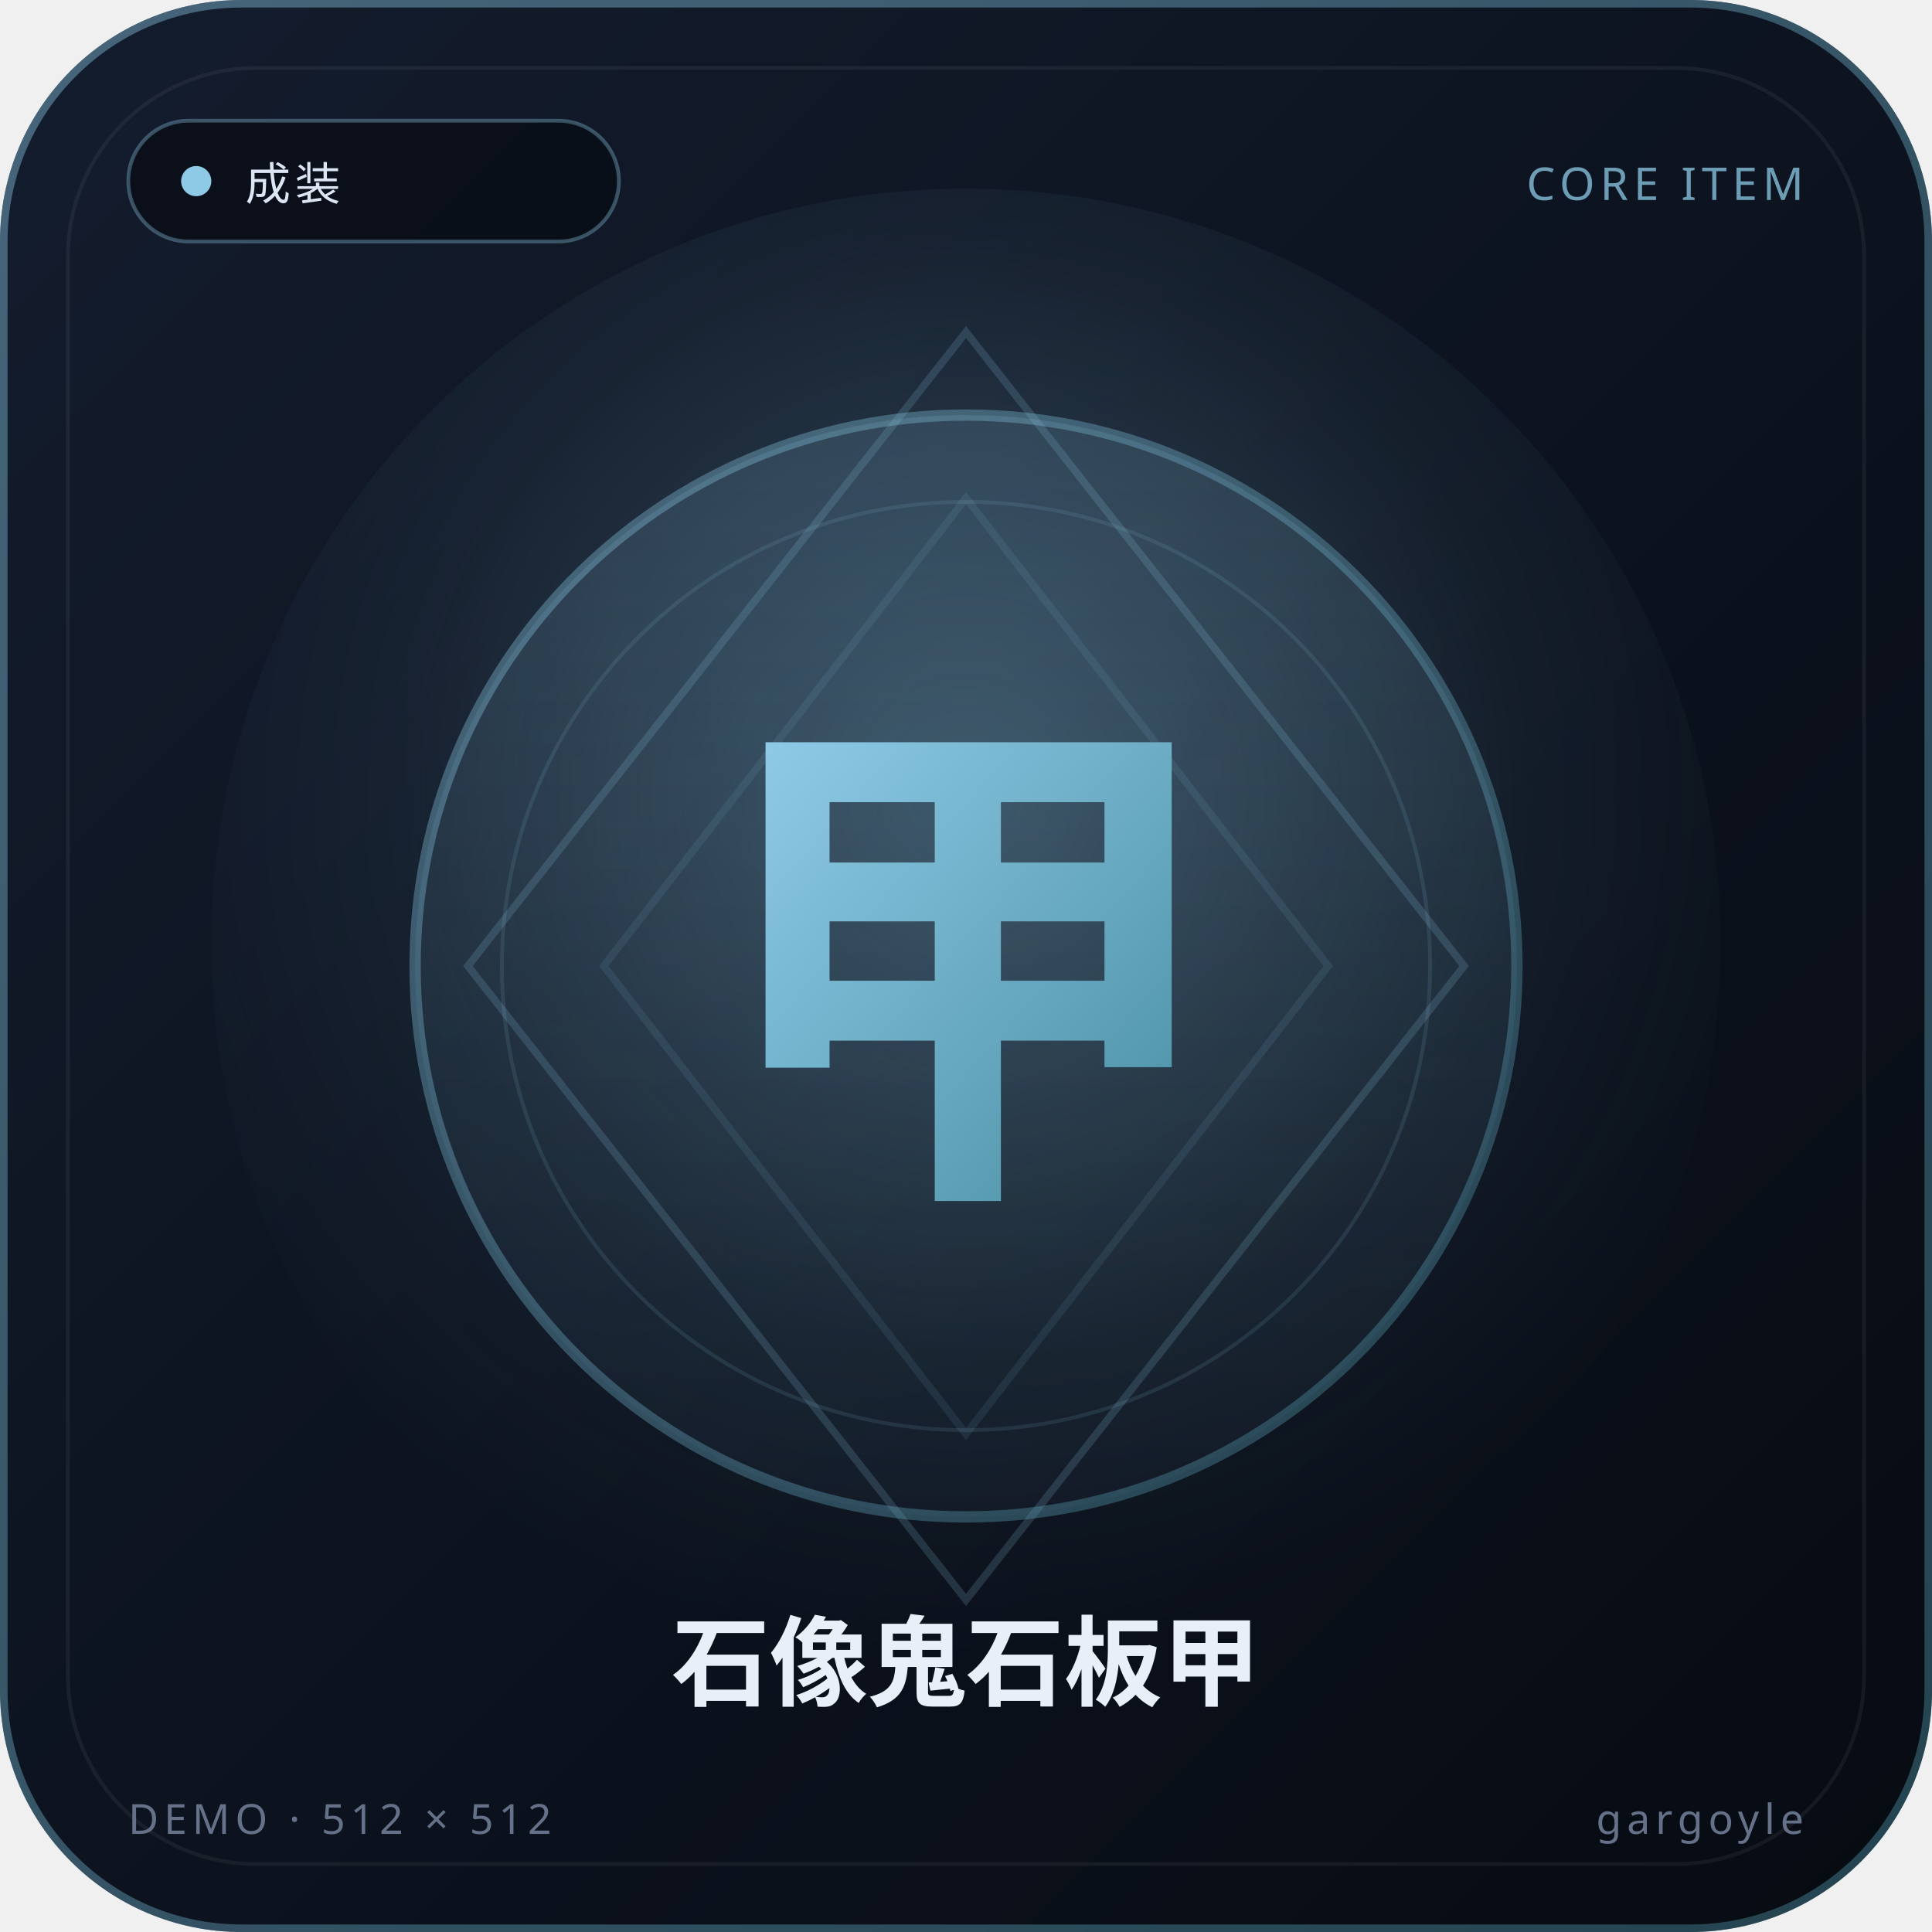
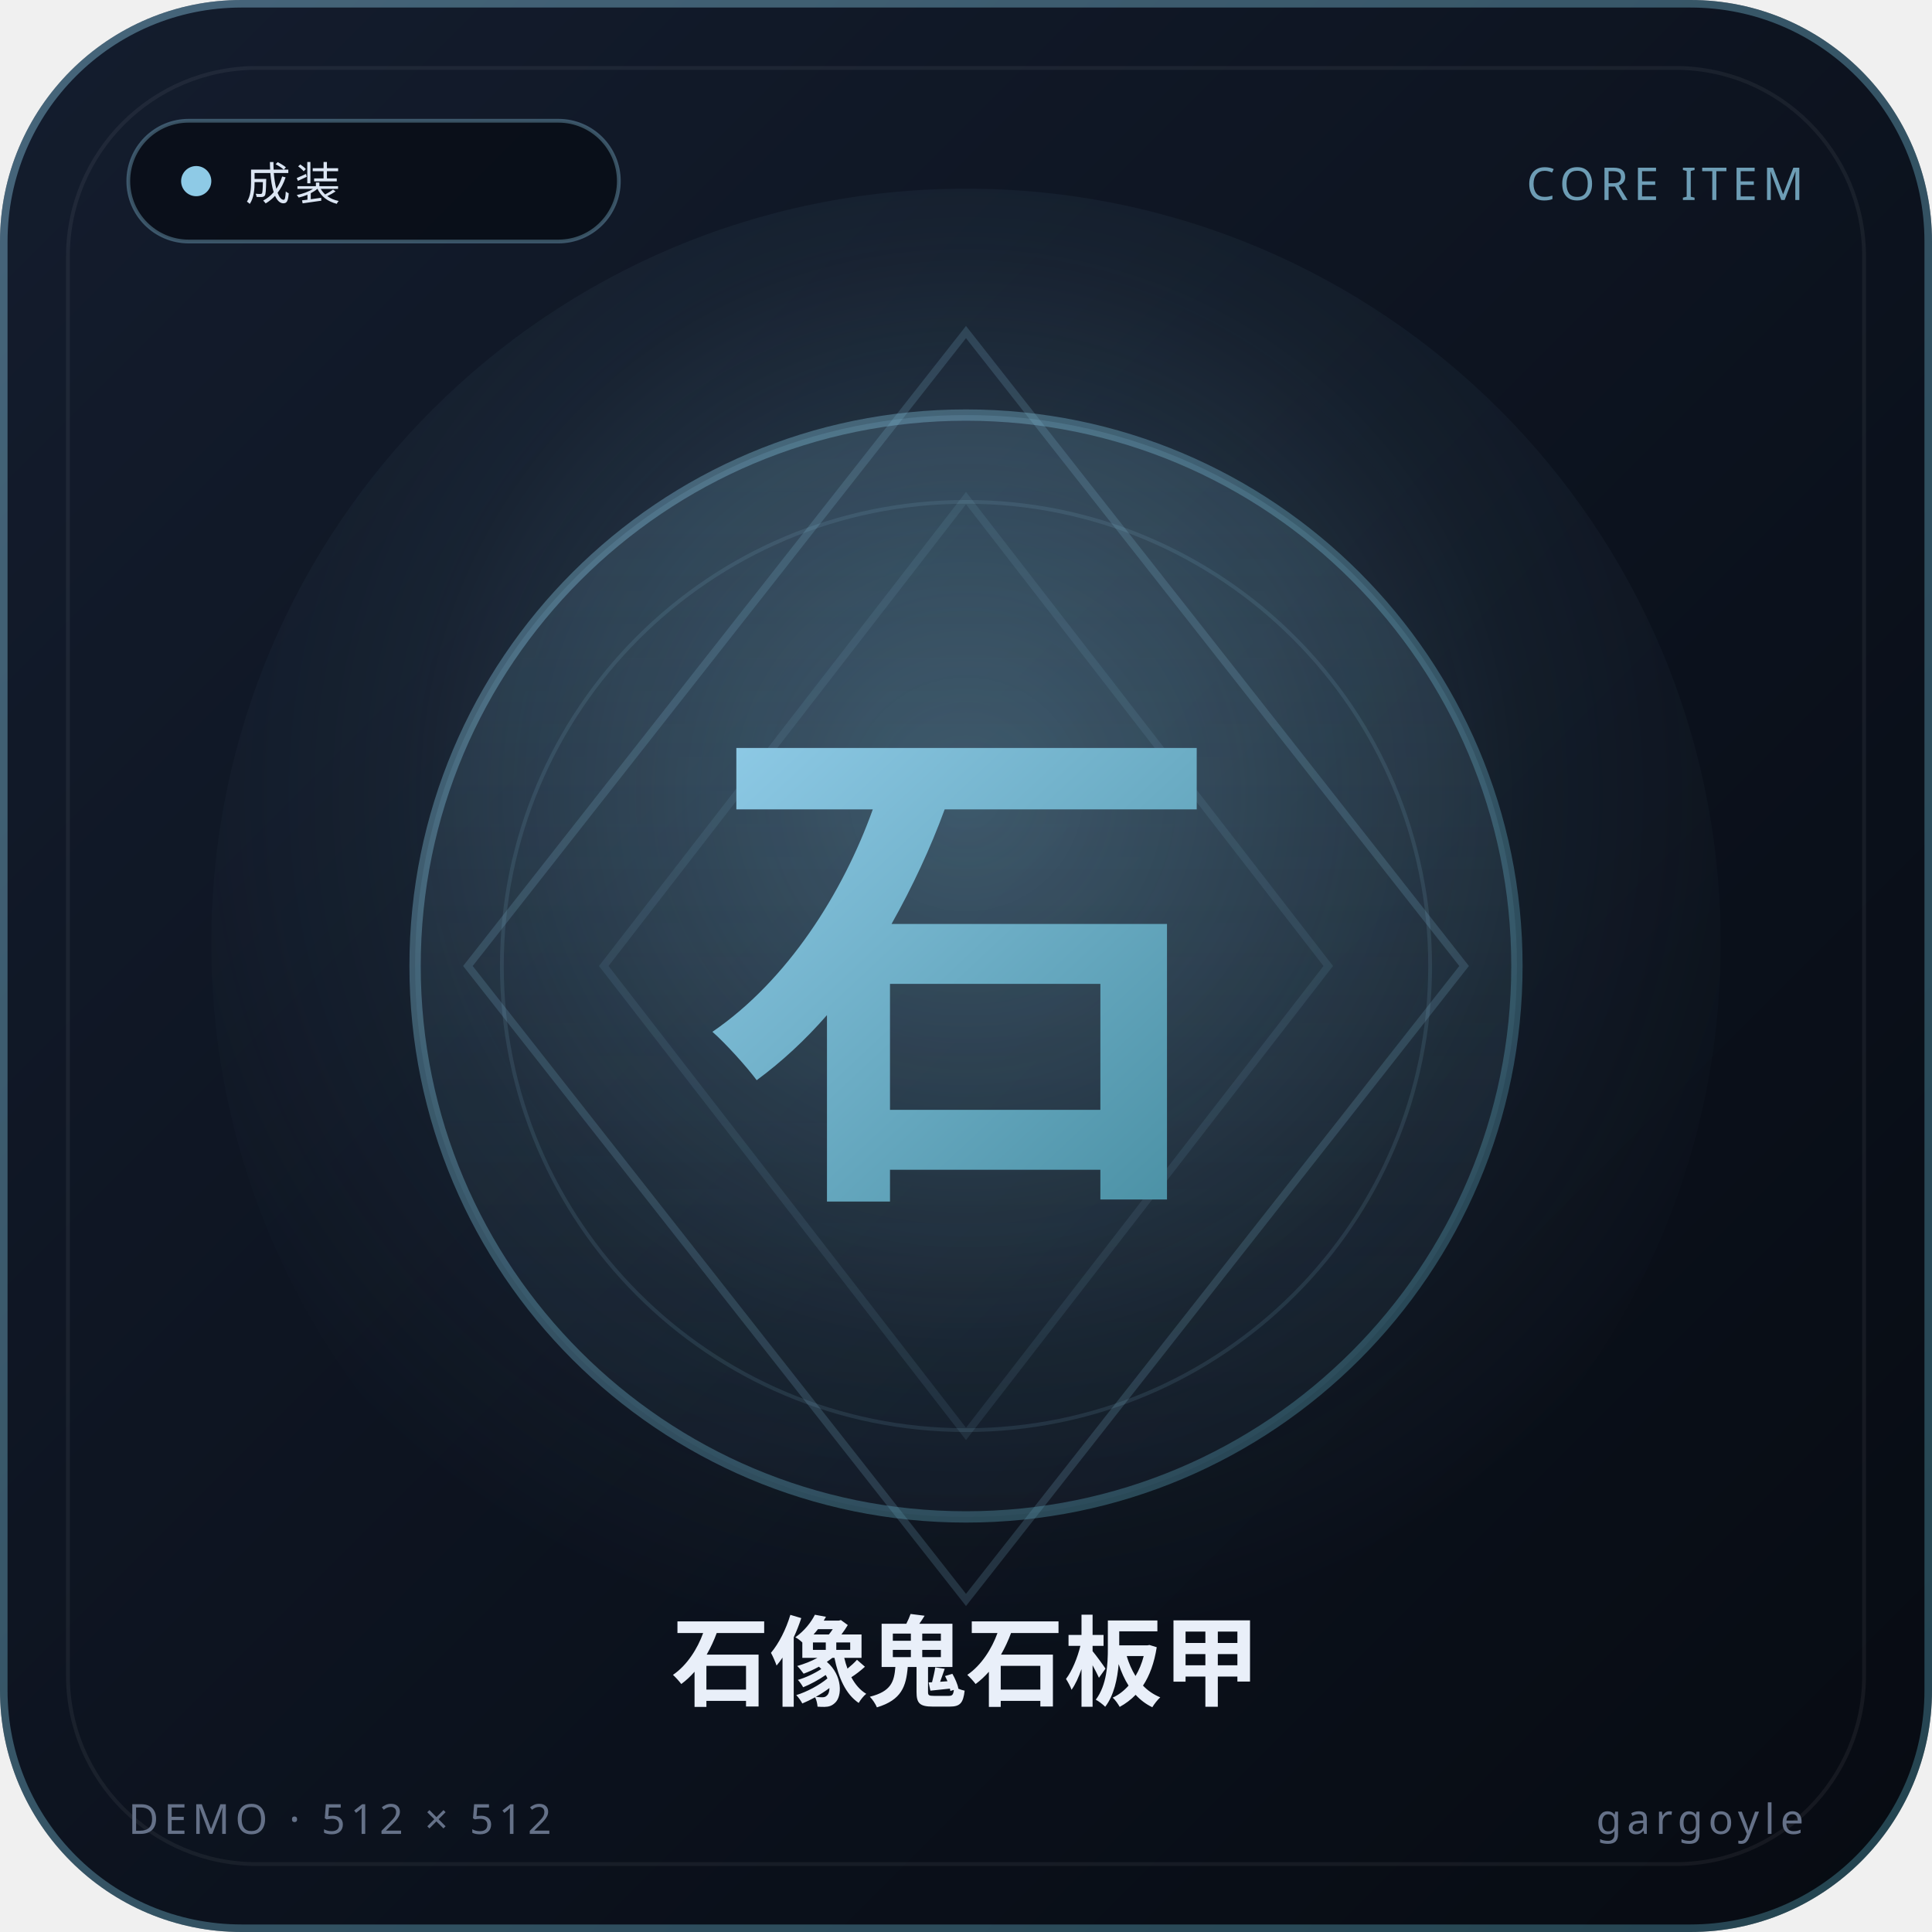
<svg xmlns="http://www.w3.org/2000/svg" width="512" height="512" viewBox="0 0 512 512" role="img" aria-label="石像鬼石板甲 装备示例图标">
  <defs>
    <linearGradient id="bg" x1="0" y1="0" x2="1" y2="1">
      <stop offset="0" stop-color="#141d2e" />
      <stop offset=".62" stop-color="#0b111c" />
      <stop offset="1" stop-color="#070b12" />
    </linearGradient>
    <radialGradient id="glow" cx=".5" cy=".4" r=".58">
      <stop offset="0" stop-color="#8ecae6" stop-opacity=".30" />
      <stop offset=".65" stop-color="#8ecae6" stop-opacity=".06" />
      <stop offset="1" stop-color="#8ecae6" stop-opacity="0" />
    </radialGradient>
    <linearGradient id="accent" x1="0" y1="0" x2="1" y2="1">
      <stop offset="0" stop-color="#8ecae6" />
      <stop offset="1" stop-color="#4a90a4" />
    </linearGradient>
    <linearGradient id="disc" x1="0" y1="0" x2="0" y2="1">
      <stop offset="0" stop-color="#8ecae6" stop-opacity=".16" />
      <stop offset="1" stop-color="#8ecae6" stop-opacity=".03" />
    </linearGradient>
  </defs>
  <rect width="512" height="512" rx="64" fill="url(#bg)" />
  <rect x="1" y="1" width="510" height="510" rx="63" fill="none" stroke="url(#accent)" stroke-opacity=".42" stroke-width="2" />
  <rect x="18" y="18" width="476" height="476" rx="50" fill="none" stroke="#ffffff" stroke-opacity=".055" />
  <circle cx="256" cy="250" r="200" fill="url(#glow)" />
  <g fill="none" stroke="#8ecae6" stroke-opacity=".18" stroke-width="2">
    <path d="M256 88 388 256 256 424 124 256Z" />
    <path d="M256 132 352 256 256 380 160 256Z" stroke-opacity=".1" />
  </g>
  <circle cx="256" cy="256" r="146" fill="url(#disc)" stroke="url(#accent)" stroke-opacity=".38" stroke-width="3" />
  <circle cx="256" cy="256" r="123" fill="none" stroke="#8ecae6" stroke-opacity=".12" stroke-width="1" />
-   <text x="256" y="306" text-anchor="middle" font-family="'Microsoft YaHei', 'PingFang SC', 'Noto Sans SC', sans-serif" font-size="138" font-weight="900" fill="url(#accent)">甲</text>
+   <text x="256" y="306" text-anchor="middle" font-family="'Microsoft YaHei', 'PingFang SC', 'Noto Sans SC', sans-serif" font-size="138" font-weight="900" fill="url(#accent)">石</text>
  <g transform="translate(34, 32)">
    <rect width="130" height="32" rx="16" fill="#080d16" fill-opacity=".8" stroke="#8ecae6" stroke-opacity=".35" />
    <circle cx="18" cy="16" r="4" fill="#8ecae6" />
    <text x="31" y="21" font-family="'Microsoft YaHei', 'PingFang SC', 'Noto Sans SC', sans-serif" font-size="12" letter-spacing="1.2" fill="#dbe5f3">成装</text>
  </g>
  <text x="478" y="53" text-anchor="end" font-family="'Microsoft YaHei', 'PingFang SC', 'Noto Sans SC', sans-serif" font-size="12" letter-spacing="1.4" fill="#8ecae6" fill-opacity=".75">CORE ITEM</text>
  <text x="256" y="450" text-anchor="middle" font-family="'Microsoft YaHei', 'PingFang SC', 'Noto Sans SC', sans-serif" font-size="26" font-weight="700" fill="#e9eff9">石像鬼石板甲</text>
  <text x="34" y="486" font-family="'Microsoft YaHei', 'PingFang SC', 'Noto Sans SC', sans-serif" font-size="11" letter-spacing="1.4" fill="#657188">DEMO · 512 × 512</text>
  <text x="478" y="486" text-anchor="end" font-family="'Microsoft YaHei', 'PingFang SC', 'Noto Sans SC', sans-serif" font-size="11" letter-spacing="1.4" fill="#657188">gargoyle</text>
</svg>
